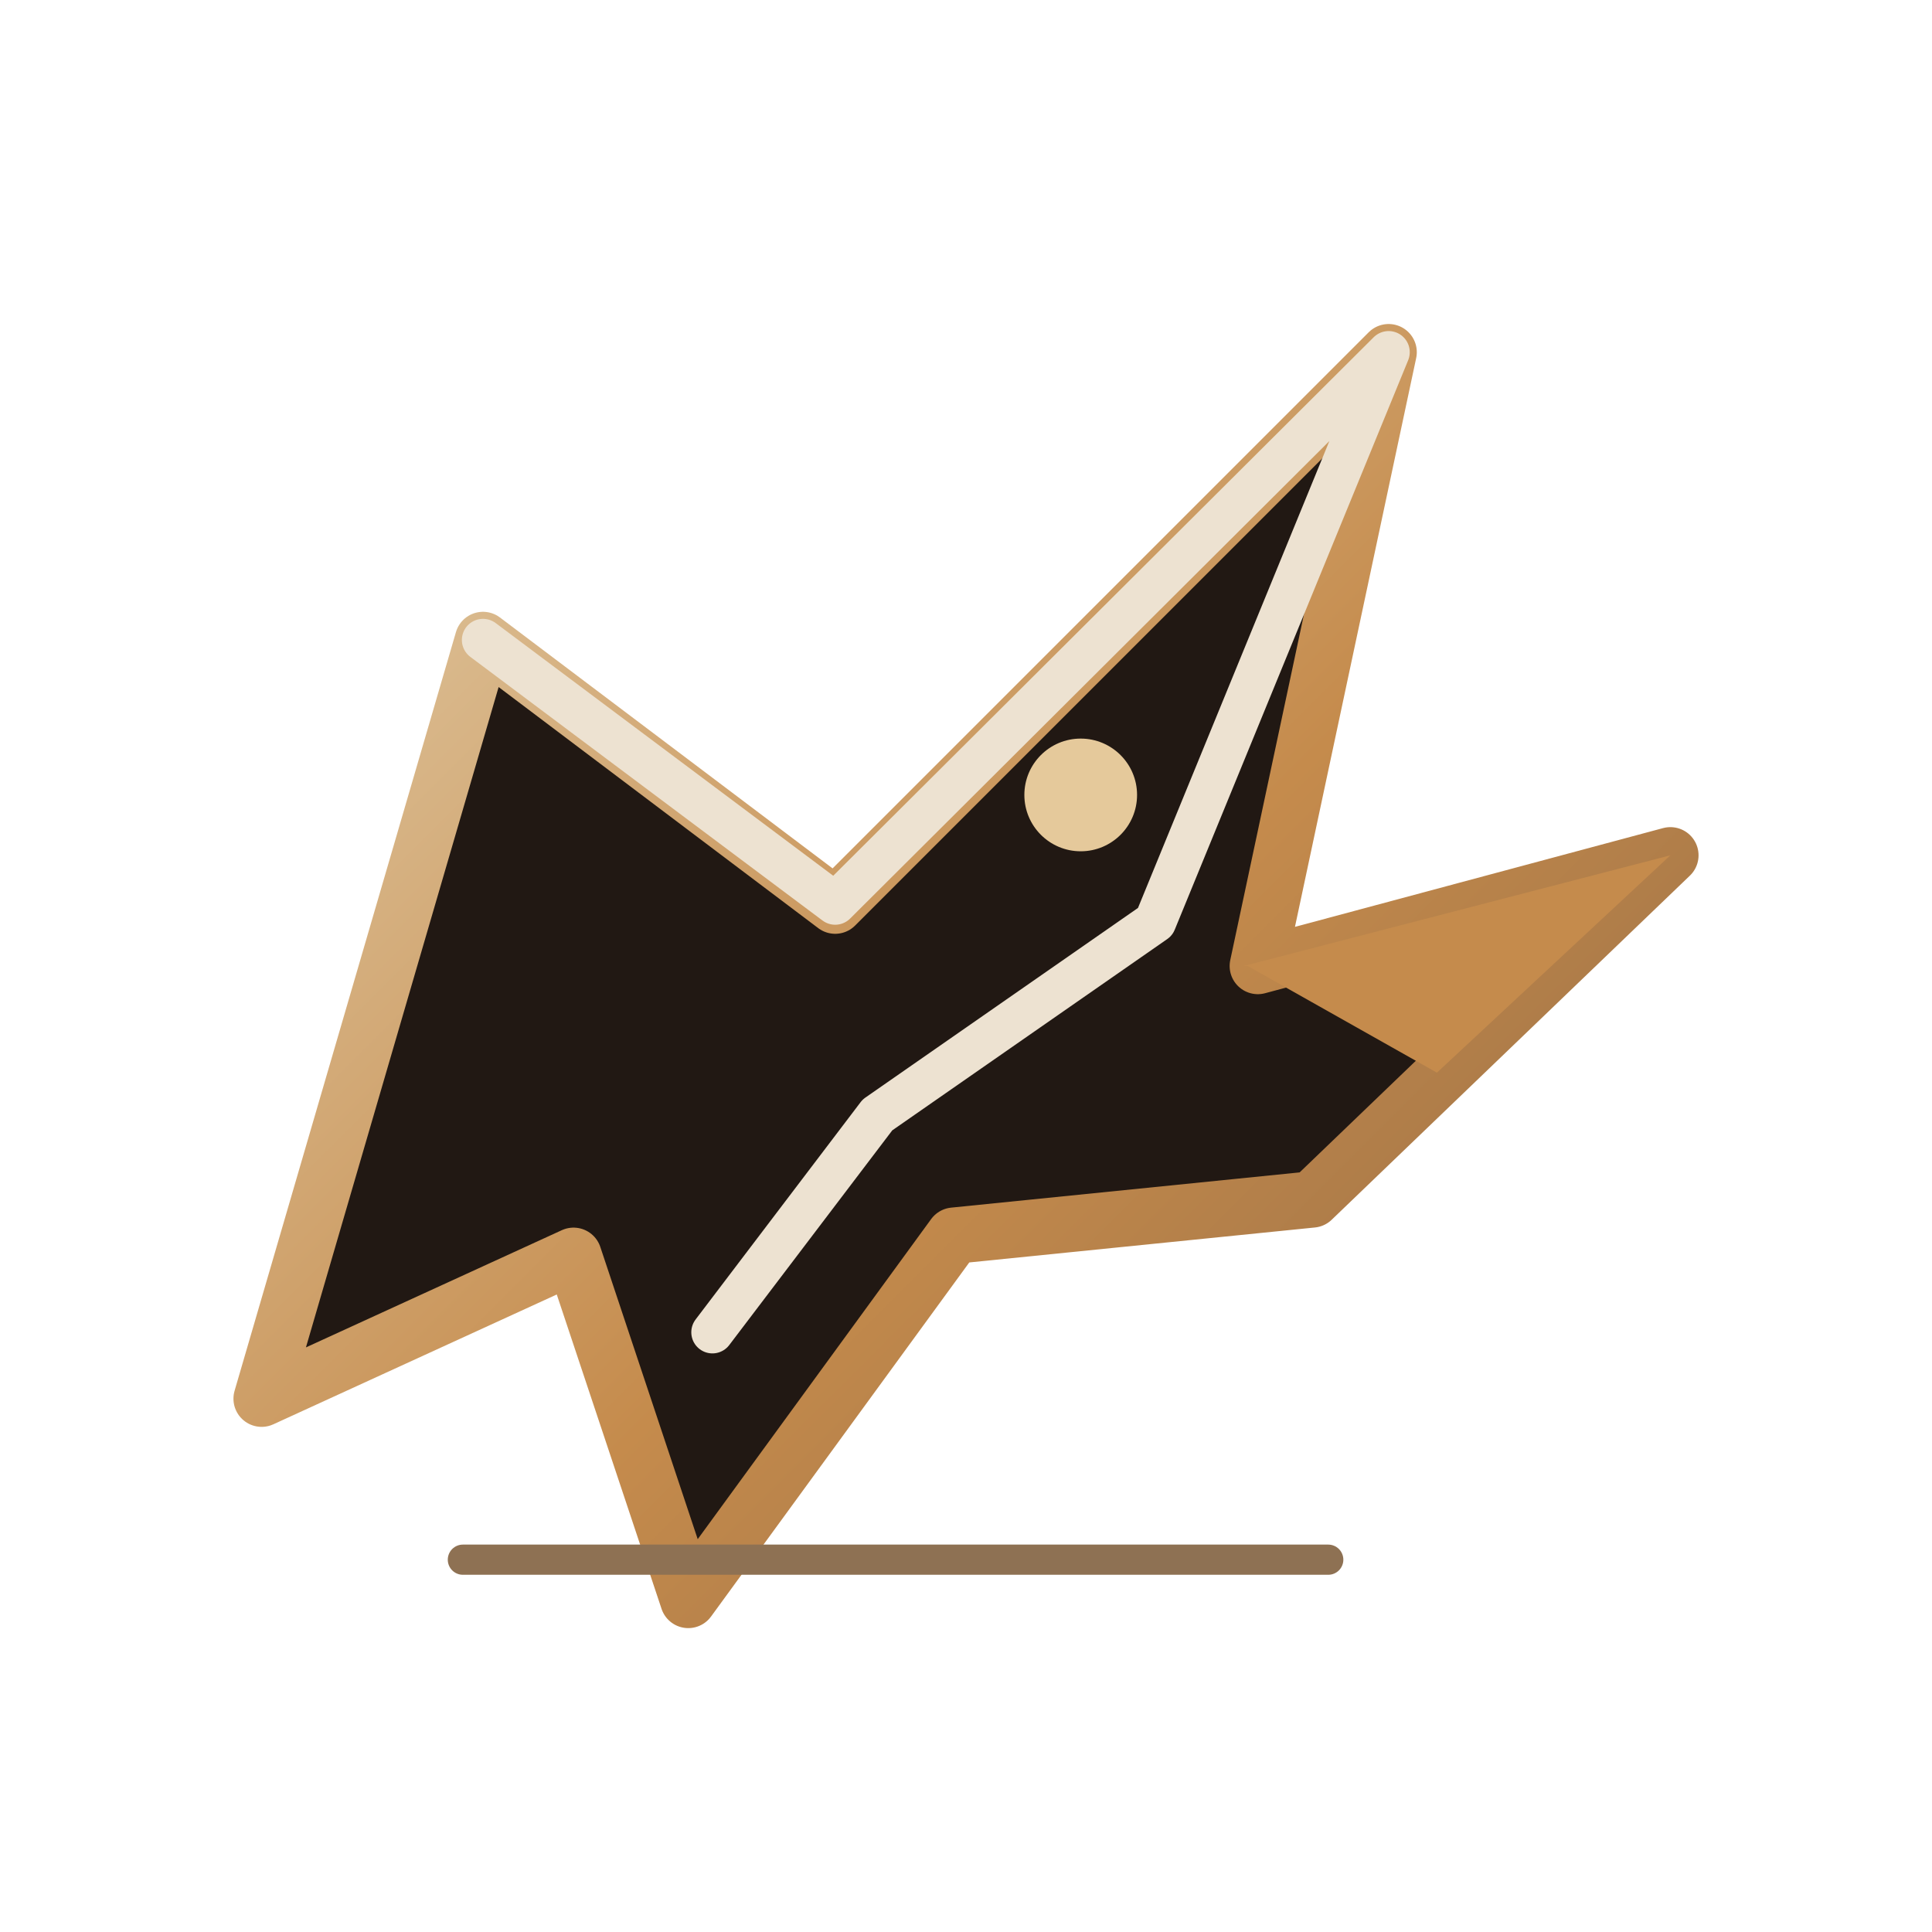
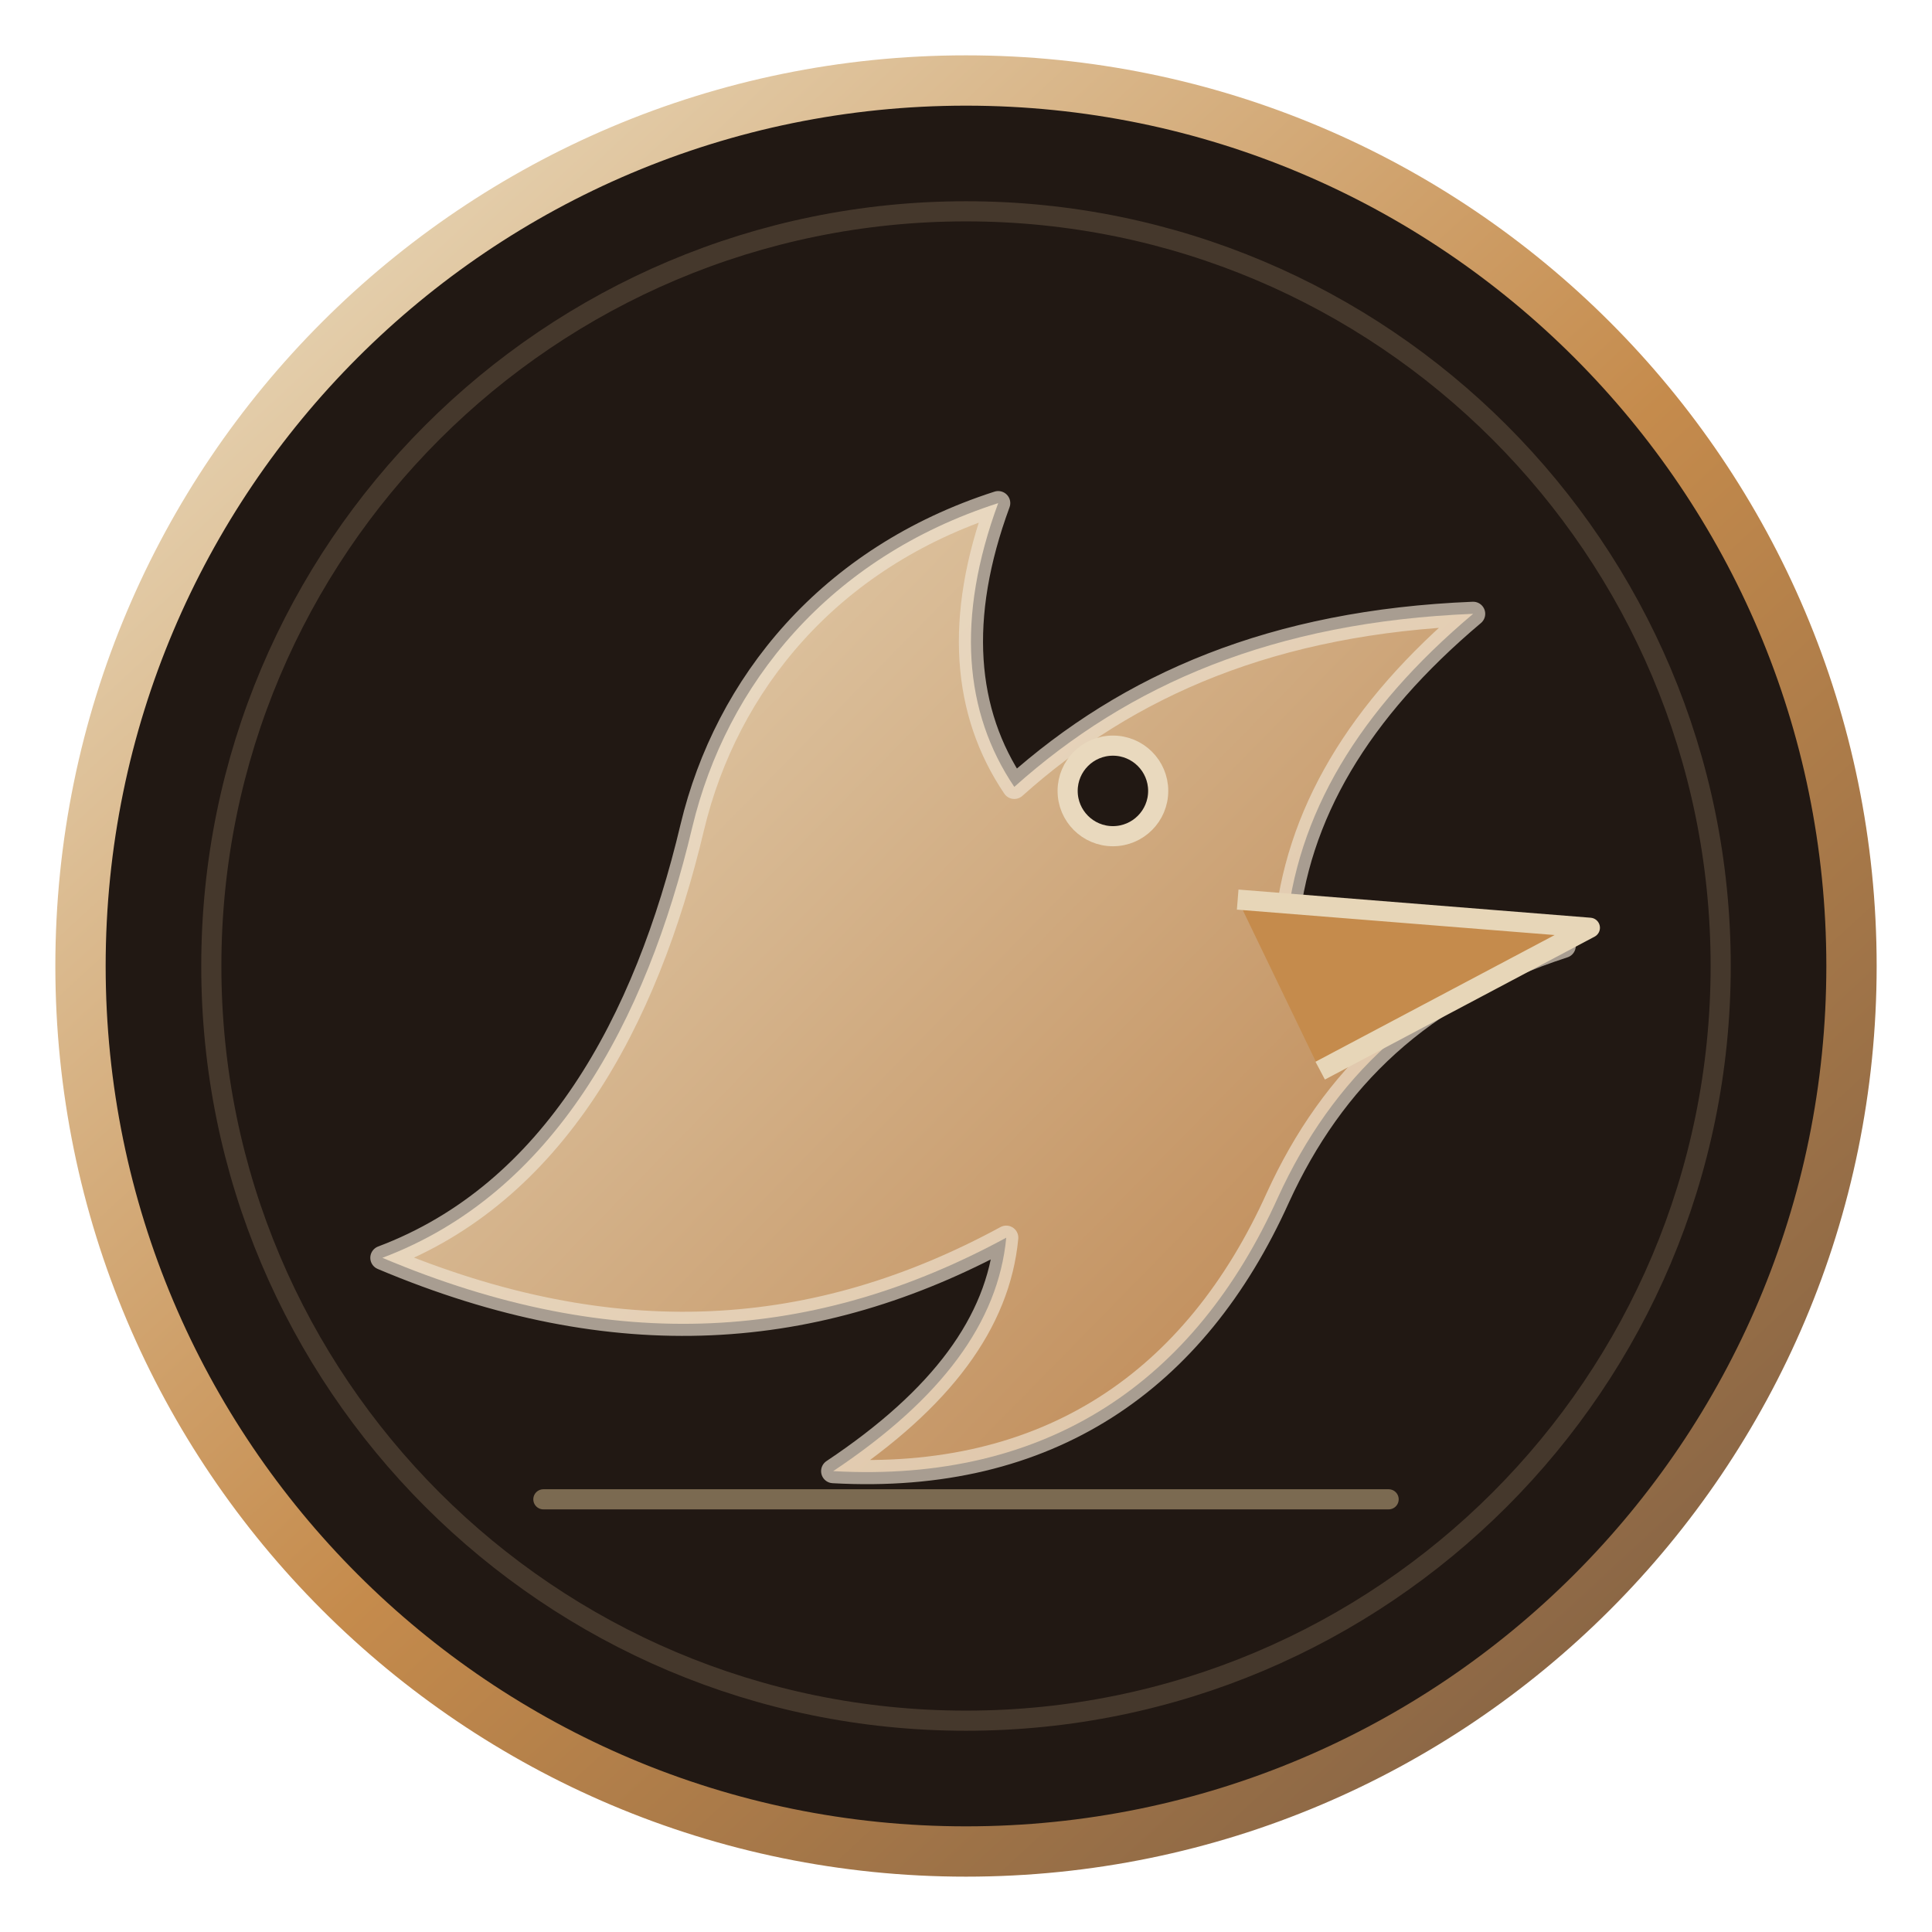
- <svg xmlns="http://www.w3.org/2000/svg" viewBox="0 0 96 96" fill="none" role="img" aria-label="Migraven raven mark">
+ <svg xmlns="http://www.w3.org/2000/svg" viewBox="0 0 96 96" fill="none" role="img" aria-label="Migraven circular raven emblem">
  <defs>
-     <linearGradient id="r" x1="14" y1="14" x2="82" y2="82" gradientUnits="userSpaceOnUse">
-       <stop stop-color="#E4D1AE" />
-       <stop offset=".55" stop-color="#C58B4C" />
-       <stop offset="1" stop-color="#8E6845" />
+     <linearGradient id="ring" x1="12" y1="10" x2="84" y2="88" gradientUnits="userSpaceOnUse">
+       <stop stop-color="#E8D7B8" />
+       <stop offset=".52" stop-color="#C58B4C" />
+       <stop offset="1" stop-color="#806044" />
+     </linearGradient>
+     <linearGradient id="bird" x1="22" y1="22" x2="77" y2="76" gradientUnits="userSpaceOnUse">
+       <stop stop-color="#E7D6B8" />
+       <stop offset="1" stop-color="#B77B43" />
    </linearGradient>
  </defs>
-   <path d="M13 69.5 24 31.8 41.5 45 69 17.5 62.5 48l20.5-5.5-17.8 17.1-17.8 1.8-13.2 18.1-5.7-17.1L13 69.5Z" fill="#211813" stroke="url(#r)" stroke-width="2.8" stroke-linejoin="round" />
-   <path d="m24 31.8 17.5 13.1L69 17.5 57.4 45.8l-13.8 9.6-8.2 10.8" stroke="#EDE2D1" stroke-width="2.1" stroke-linecap="round" stroke-linejoin="round" />
-   <path d="m61.8 48 21.2-5.5-11.6 10.8-9.4-5.3Z" fill="#C58B4C" />
-   <circle cx="53.7" cy="39.5" r="2.8" fill="#E5C99B" />
-   <path d="M23 77.5h43" stroke="#8E7153" stroke-width="1.5" stroke-linecap="round" />
+   <circle cx="48" cy="48" r="44" fill="#211813" stroke="url(#ring)" stroke-width="2.5" />
+   <circle cx="48" cy="48" r="37.5" stroke="#D7BD91" stroke-opacity=".2" />
+   <path d="M19 62.5c8.5-3.2 13.1-11.7 15.4-21.4 1.7-7.1 6.8-13.4 15.2-16.1-2.1 5.7-1.7 10.4.8 14.1 5.7-5.1 12.9-8.2 22.8-8.6-5.7 4.8-8.8 10-9.3 15.8 4.8-1.1 9.4-.9 13.8.7-7.1 2.3-11.5 6.6-14.2 12.5-4.1 9.1-11.4 14.2-22.1 13.6 5.4-3.6 8.2-7.4 8.6-11.6-9.4 5.1-19.4 5.9-31 1Z" fill="url(#bird)" stroke="#F0E5D4" stroke-opacity=".65" stroke-width="1.2" stroke-linejoin="round" />
+   <path d="M61.5 44.7 79 46.1l-13.4 7.1" fill="#C58B4C" stroke="#E7D6B8" stroke-width="1" stroke-linejoin="round" />
+   <circle cx="55.3" cy="39.3" r="2.25" fill="#211813" stroke="#E9D9BE" stroke-width="1" />
+   <path d="M27 74.5h42" stroke="#D7BD91" stroke-opacity=".5" stroke-linecap="round" />
</svg>
